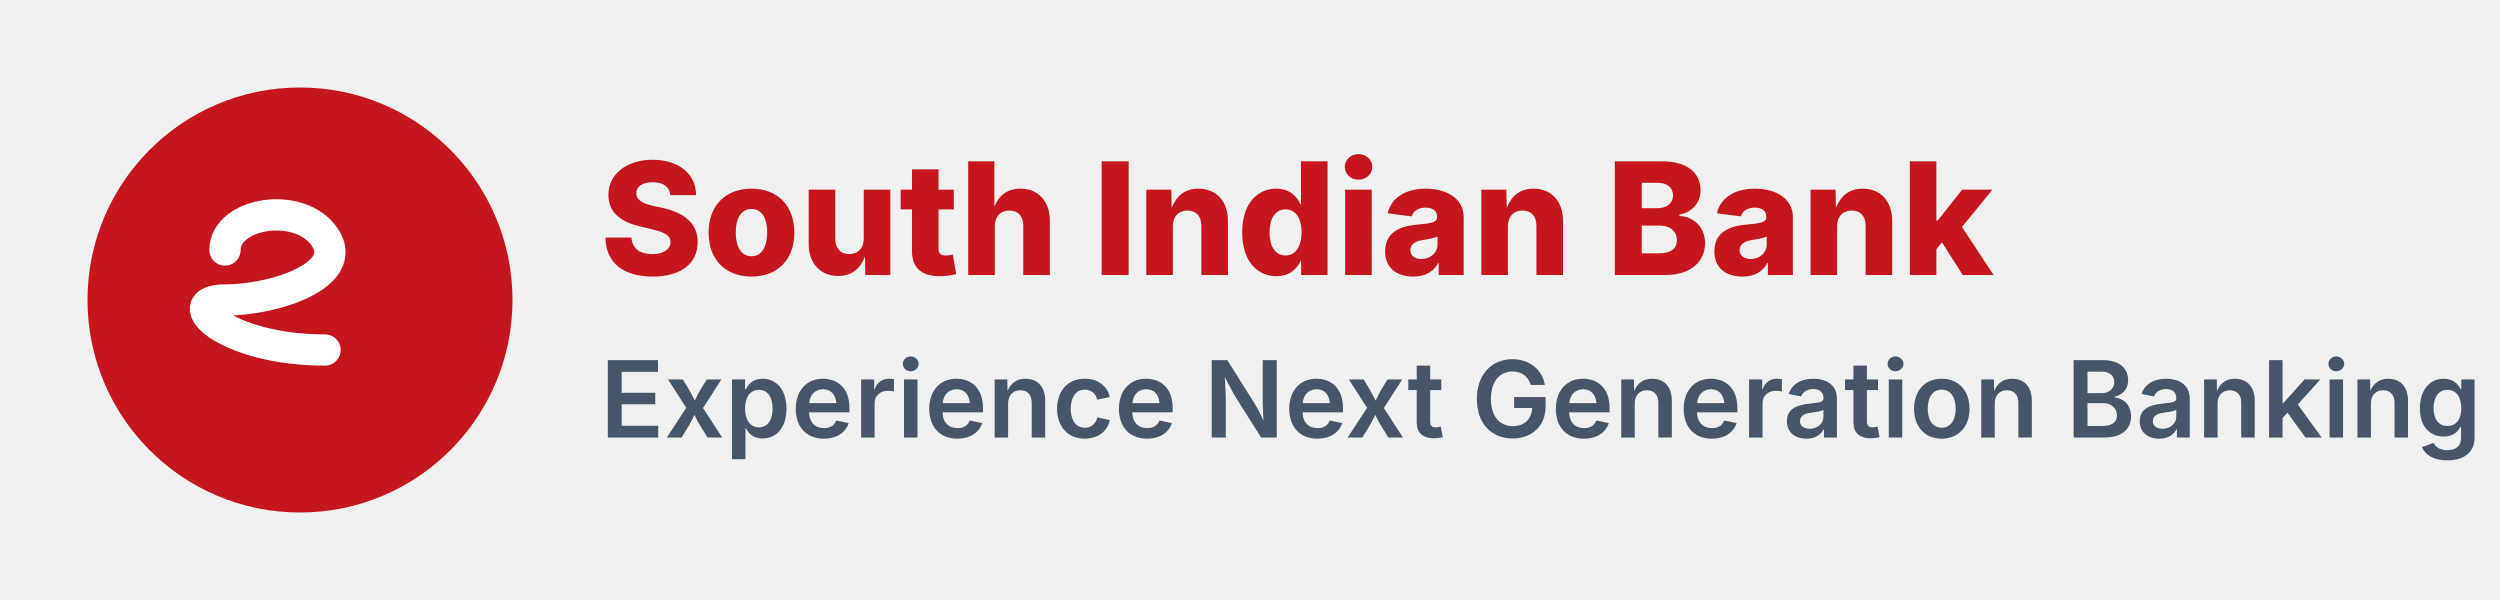
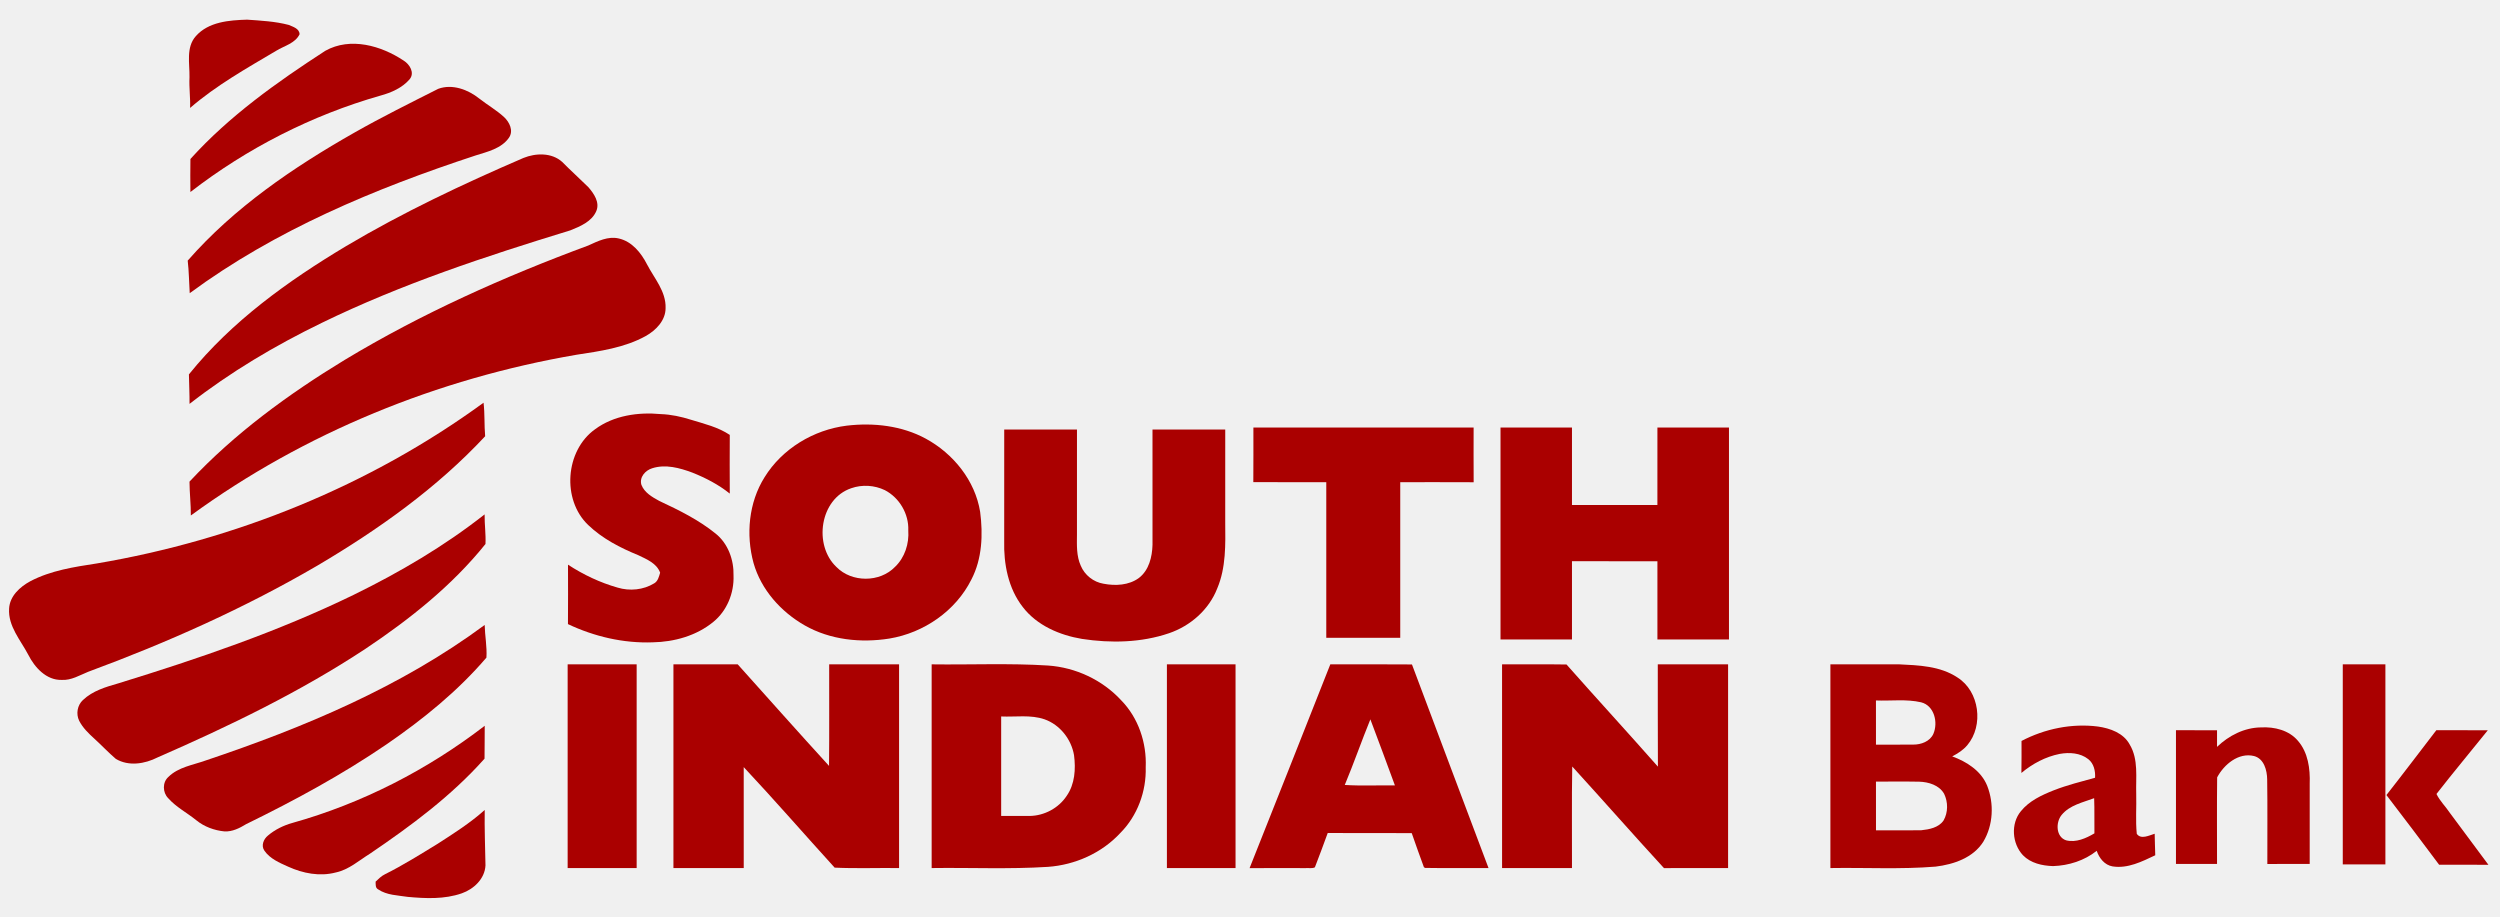
- <svg xmlns="http://www.w3.org/2000/svg" viewBox="0 0 200 48" width="200" height="48">
-   <g transform="translate(6, 6)">
-     <circle cx="18" cy="18" r="17" fill="#C4161C" />
-     <path d="M12 14c0-3 6-4 8-1s-4 5-8 5 0 4 8 4" stroke="#FFFFFF" stroke-width="2.5" fill="none" stroke-linecap="round" />
-   </g>
-   <text x="48" y="22" font-family="system-ui, -apple-system, sans-serif" font-weight="800" font-size="12.5" fill="#C4161C">South Indian Bank</text>
-   <text x="48" y="35" font-family="system-ui, -apple-system, sans-serif" font-weight="600" font-size="8.5" fill="#475569">Experience Next Generation Banking</text>
+ <svg xmlns="http://www.w3.org/2000/svg" width="300" height="110" viewBox="0 0 1214 444">
+   <path d="M 95.09,16.99 C 101.25,10.01 111.29,9.24 120,8.98 C 126.74,9.46 133.56,9.8 140.12,11.51 C 142.24,12.43 145.38,13.25 145.48,16.06 C 143.32,20.52 138.04,21.66 134.14,24.08 C 119.75,32.6 105.01,40.87 92.31,51.85 C 92.5,46.88 91.76,41.94 92.02,36.97 C 92.16,30.3 90.21,22.49 95.09,16.99 z" id="path6" style="opacity:1;fill:#aa0000" />
+   <path d="M 157.97,24.1 C 170.17,17.28 185.12,21.6 196.05,28.88 C 198.96,30.7 201.51,34.8 198.91,37.93 C 195.31,42.12 189.97,44.44 184.74,45.86 C 151.36,55.39 119.91,71.46 92.46,92.68 C 92.41,87.33 92.39,81.98 92.47,76.63 C 111.34,55.75 134.47,39.34 157.97,24.1 z" id="path8" style="opacity:1;fill:#aa0000" />
+   <path d="M 212.82,42.56 C 219.66,40.06 227.3,42.94 232.73,47.29 C 236.66,50.38 241.05,52.87 244.75,56.26 C 247.39,58.72 249.48,62.91 247.17,66.28 C 243.47,71.61 236.7,73.1 230.87,74.95 C 182.03,91.02 133.75,111.12 92.13,141.8 C 91.78,136.53 91.77,131.24 91.15,125.99 C 113.72,100.21 142.4,80.71 172,63.89 C 185.35,56.3 199.12,49.48 212.82,42.56 z" id="path10" style="opacity:1;fill:#aa0000" />
+   <path d="M 254.18,76.14 C 260.17,73.7 267.92,73.49 272.97,78.04 C 277.12,82.24 281.52,86.2 285.72,90.34 C 288.39,93.42 291.36,97.69 289.57,101.91 C 287.41,107.03 281.78,109.35 276.97,111.29 C 235.88,123.87 194.88,137.39 156.18,156.25 C 133.59,167.23 111.85,180.1 92.04,195.56 C 92.07,190.78 91.82,186.01 91.74,181.23 C 112.52,155.46 139.81,135.86 168.02,118.97 C 195.63,102.58 224.72,88.84 254.18,76.14 z" id="path12" style="opacity:1;fill:#aa0000" />
+   <path d="M 285.65,118.66 C 290.28,116.56 295.26,114 300.5,115.24 C 306.92,116.7 311.32,122.22 314.19,127.81 C 317.71,134.6 323.47,140.93 323.21,149.04 C 323.21,155.08 318.51,159.85 313.54,162.63 C 303.21,168.33 291.33,169.96 279.84,171.72 C 212.69,183.26 147.8,209.54 92.67,249.75 C 92.72,244.26 92.04,238.79 92.02,233.31 C 113.91,209.92 140.01,190.86 167.29,174.26 C 204.69,151.69 244.73,133.8 285.65,118.66 z" id="path14" style="opacity:1;fill:#aa0000" />
+   <path d="M 234.81,194.99 C 235.46,200.39 235.11,205.85 235.59,211.27 C 212.1,236.48 183.71,256.62 154.14,274.08 C 118.77,294.73 81.23,311.48 42.83,325.65 C 38.67,327.33 34.6,329.88 29.93,329.6 C 22.47,329.79 16.81,323.52 13.71,317.35 C 9.97,310.24 3.88,303.51 4.42,294.97 C 4.73,288.89 9.69,284.4 14.7,281.69 C 24.67,276.44 35.98,274.75 46.98,273.05 C 114.36,261.64 179.51,235.33 234.81,194.99 z" id="path16" style="opacity:1;fill:#aa0000" />
+   <path d="M 288.95,207.89 C 298.02,201.18 309.88,199.48 320.88,200.52 C 325.85,200.7 330.76,201.75 335.5,203.25 C 341.95,205.23 348.69,206.82 354.38,210.62 C 354.32,220.12 354.32,229.62 354.38,239.12 C 348.93,234.75 342.65,231.5 336.18,228.92 C 330.04,226.64 323.16,224.74 316.71,226.82 C 313.35,227.84 310.37,231.19 311.47,234.88 C 312.96,238.68 316.74,240.83 320.15,242.69 C 329.68,247.15 339.27,251.86 347.49,258.53 C 353.57,263.38 356.41,271.34 356.2,278.97 C 356.51,287.4 353.02,296.04 346.41,301.41 C 338.21,308.16 327.42,311.16 316.94,311.35 C 302.78,311.87 288.57,308.55 275.8,302.5 C 275.88,292.88 275.85,283.26 275.82,273.64 C 283.25,278.5 291.38,282.35 299.93,284.78 C 305.8,286.55 312.42,285.92 317.68,282.7 C 319.53,281.63 319.98,279.42 320.56,277.55 C 318.92,272.95 314.01,271.01 309.96,269.04 C 301.18,265.45 292.54,261.01 285.64,254.39 C 272.73,242.1 274.47,218.25 288.95,207.89 z" id="path18" style="opacity:1;fill:#aa0000" />
+   <path d="M 411.18,206.13 C 424.2,204.6 437.9,206.12 449.55,212.44 C 462.92,219.71 473.51,232.76 475.96,248 C 477.39,259.01 476.94,270.74 471.74,280.78 C 464.15,296.07 448.64,306.74 431.92,309.51 C 418.04,311.73 403.16,310.18 390.8,303.14 C 379.22,296.54 369.61,285.81 365.92,272.85 C 362.15,259.03 363.56,243.48 371.25,231.21 C 379.82,217.3 395.06,208.14 411.18,206.13 M 413.34,236.52 C 398.08,241.72 394.91,264.15 406.19,274.78 C 413.63,282.38 427.28,282.35 434.65,274.68 C 439.39,270.15 441.52,263.43 441.06,256.97 C 441.38,248.98 436.75,241.11 429.66,237.44 C 424.61,235.02 418.63,234.66 413.34,236.52 z" id="path20" style="opacity:1;fill:#aa0000" />
+   <path d="M 608.65,207.03 C 644.3,207.04 679.94,207.02 715.59,207.04 C 715.57,215.9 715.55,224.75 715.61,233.61 C 703.72,233.54 691.84,233.59 679.96,233.58 C 679.97,258.77 679.97,283.97 679.96,309.16 C 667.99,309.16 656.01,309.16 644.04,309.16 C 644.03,283.97 644.03,258.77 644.04,233.58 C 632.23,233.57 620.42,233.59 608.61,233.57 C 608.7,224.72 608.63,215.88 608.65,207.03 z" id="path22" style="opacity:1;fill:#aa0000" />
+   <path d="M 728.65,207.03 C 740.21,207.03 751.78,207.03 763.35,207.04 C 763.34,219.57 763.34,232.11 763.35,244.65 C 777.18,244.66 791,244.65 804.83,244.65 C 804.84,232.11 804.84,219.58 804.84,207.04 C 816.42,207.03 828.01,207.03 839.59,207.04 C 839.57,241.35 839.56,275.65 839.59,309.96 C 828.01,309.97 816.42,309.97 804.84,309.96 C 804.84,297.3 804.84,284.64 804.84,271.98 C 791.01,271.95 777.18,271.98 763.35,271.96 C 763.35,284.63 763.34,297.3 763.35,309.97 C 751.78,309.97 740.21,309.97 728.65,309.96 C 728.66,275.65 728.66,241.34 728.65,207.03 z" id="path24" style="opacity:1;fill:#aa0000" />
+   <path d="M 487.65,208.03 C 499.42,208.02 511.2,208.05 522.98,208.02 C 522.95,225.02 522.97,242.02 522.97,259.01 C 522.93,264.1 522.67,269.42 524.83,274.17 C 526.73,278.71 531.01,282.1 535.87,282.89 C 541.61,284 548.17,283.68 553.03,280.11 C 557.95,276.37 559.5,269.85 559.66,263.97 C 559.64,245.32 559.66,226.68 559.65,208.03 C 571.42,208.02 583.2,208.05 594.98,208.02 C 594.95,223.03 594.97,238.03 594.97,253.03 C 595.08,263.82 595.39,275.02 591.09,285.17 C 587.08,295.49 578.11,303.35 567.73,306.91 C 554.19,311.54 539.47,311.83 525.43,309.69 C 514.56,307.87 503.56,303.18 496.69,294.24 C 489.59,285.18 487.34,273.27 487.64,262 C 487.66,244.01 487.65,226.02 487.65,208.03 z" id="path26" style="opacity:1;fill:#aa0000" />
+   <path d="M 171.62,288.34 C 194.03,277.38 215.7,264.68 235.33,249.22 C 235.26,254.01 235.98,258.88 235.75,263.6 C 219.51,283.83 198.97,300.13 177.5,314.48 C 145.72,335.43 111.33,352.04 76.51,367.24 C 70.34,370.39 62.47,371.68 56.25,367.95 C 52.63,364.87 49.38,361.37 45.86,358.17 C 43.03,355.61 40.2,352.88 38.45,349.44 C 36.81,346.11 37.55,341.87 40.29,339.35 C 45,334.89 51.4,333 57.49,331.26 C 96.34,319.29 135,306.15 171.62,288.34 z" id="path28" style="opacity:1;fill:#aa0000" />
+   <path d="M 99.85,368.73 C 147.53,352.74 194.71,333 235.36,302.91 C 235.47,308.2 236.55,313.49 236.21,318.77 C 222.27,335.07 205.44,348.69 187.82,360.81 C 166.16,375.61 143.05,388.13 119.52,399.64 C 116.35,401.58 112.84,403.36 109.01,403.17 C 104.04,402.68 99.14,400.89 95.26,397.7 C 90.78,394.08 85.51,391.37 81.66,387.02 C 78.95,384.27 78.8,379.36 81.75,376.73 C 86.6,371.91 93.67,370.96 99.85,368.73 z" id="path30" style="opacity:1;fill:#aa0000" />
+   <path d="M 275.65,322.03 C 286.82,322.03 297.99,322.03 309.16,322.04 C 309.16,355.01 309.16,387.99 309.16,420.96 C 297.99,420.97 286.82,420.96 275.65,420.97 C 275.66,387.99 275.66,355.01 275.65,322.03 z" id="path32" style="opacity:1;fill:#aa0000" />
+   <path d="M 327.02,322.02 C 337.42,322.05 347.82,322.03 358.22,322.03 C 372.98,338.5 387.68,355.02 402.58,371.35 C 402.75,354.91 402.61,338.47 402.65,322.03 C 413.96,322.04 425.28,322.02 436.59,322.04 C 436.57,355.01 436.57,387.99 436.59,420.96 C 426.17,420.83 415.7,421.25 405.31,420.76 C 390.55,404.53 376.15,387.95 361.15,371.94 C 361.18,388.28 361.15,404.62 361.16,420.96 C 349.78,420.98 338.4,420.95 327.02,420.98 C 327.04,387.99 327.04,355.01 327.02,322.02 z" id="path34" style="opacity:1;fill:#aa0000" />
+   <path d="M 452.41,322.04 C 471.23,322.3 490.09,321.42 508.87,322.61 C 522.32,323.52 535.32,329.59 544.47,339.52 C 552.82,348.05 556.86,360.17 556.36,371.99 C 556.7,383.74 552.33,395.61 543.99,403.97 C 534.96,413.71 522.06,419.44 508.89,420.38 C 490.09,421.58 471.23,420.7 452.41,420.96 C 452.43,387.99 452.43,355.01 452.41,322.04 M 486.17,347.35 C 486.16,363.45 486.16,379.55 486.17,395.65 C 490.8,395.63 495.44,395.68 500.08,395.66 C 507.16,395.53 514.06,391.85 517.97,385.92 C 521.97,380.2 522.43,372.87 521.55,366.15 C 520.23,358.4 514.72,351.39 507.25,348.74 C 500.46,346.39 493.19,347.67 486.17,347.35 z" id="path36" style="opacity:1;fill:#aa0000" />
+   <path d="M 566.65,322.03 C 577.76,322.03 588.87,322.05 599.98,322.02 C 599.96,355.01 599.96,387.99 599.98,420.98 C 588.87,420.95 577.76,420.97 566.65,420.97 C 566.66,387.99 566.66,355.01 566.65,322.03 z" id="path38" style="opacity:1;fill:#aa0000" />
+   <path d="M 646,322.04 C 659.22,322.06 672.43,321.96 685.65,322.09 C 697.95,355.09 710.49,387.99 722.83,420.97 C 712.57,420.9 702.29,421.08 692.03,420.89 L 691.45,420.55 C 689.39,415.06 687.49,409.52 685.54,404 C 671.94,403.92 658.34,404 644.74,403.95 C 642.73,409.53 640.63,415.07 638.51,420.6 C 637.12,421.32 635.43,420.84 633.94,420.99 C 624.89,420.96 615.84,420.93 606.79,421.01 C 619.9,388.04 632.99,355.05 646,322.04 M 665.45,348.75 C 661.15,359.31 657.41,370.1 653.02,380.61 C 661.12,381.12 669.25,380.71 677.37,380.83 C 673.45,370.12 669.48,359.42 665.45,348.75 z" id="path40" style="opacity:1;fill:#aa0000" />
+   <path d="M 729.4,322.05 C 739.83,322.06 750.27,321.95 760.7,322.11 C 775.39,338.73 790.41,355.07 805.08,371.71 C 804.96,355.15 805.08,338.59 805.02,322.02 C 816.4,322.05 827.78,322.02 839.16,322.04 C 839.16,355.01 839.16,387.99 839.16,420.96 C 828.78,420.98 818.4,420.93 808.02,420.99 C 793.03,404.67 778.41,388.02 763.48,371.65 C 763.17,388.08 763.43,404.53 763.35,420.97 C 752.04,420.96 740.72,420.98 729.41,420.96 C 729.43,387.99 729.44,355.02 729.4,322.05 z" id="path42" style="opacity:1;fill:#aa0000" />
+   <path d="M 888.84,322.04 C 899.88,322.02 910.92,322.04 921.97,322.02 C 931.7,322.5 942.14,322.82 950.54,328.42 C 961.27,335.16 963.37,351.73 955.32,361.3 C 953.33,363.65 950.71,365.35 947.99,366.73 C 955.04,369.32 962.06,373.75 964.98,381.01 C 968.38,389.67 967.93,400.07 963.12,408.13 C 958.21,415.99 948.7,419.19 939.95,420.26 C 922.95,421.65 905.87,420.68 888.84,420.96 C 888.84,387.99 888.84,355.01 888.84,322.04 M 910.96,339.58 C 910.97,346.73 910.96,353.88 910.97,361.03 C 916.99,361 923.01,361.08 929.04,361.01 C 932.85,361.05 937.18,359.5 938.84,355.8 C 941.23,350.3 939.33,342.1 932.9,340.47 C 925.71,338.81 918.26,339.87 910.96,339.58 M 910.97,378.97 C 910.97,386.86 910.95,394.76 910.98,402.65 C 918.28,402.61 925.6,402.73 932.91,402.61 C 936.84,402.2 941.41,401.36 943.8,397.85 C 946.03,393.96 946.01,388.91 944.07,384.91 C 941.67,380.69 936.54,379.16 931.97,379.02 C 924.97,378.88 917.97,379.01 910.97,378.97 z" id="path44" style="opacity:1;fill:#aa0000" />
+   <path d="M 1137.65,322.04 C 1144.55,322.03 1151.45,322.03 1158.35,322.03 C 1158.34,354.41 1158.35,386.79 1158.35,419.17 C 1151.45,419.15 1144.55,419.15 1137.65,419.17 C 1137.65,386.79 1137.66,354.41 1137.65,322.04 z" id="path46" style="opacity:1;fill:#aa0000" />
+   <path d="M 981.65,359.24 C 992.94,353.32 1006.08,350.61 1018.78,352.24 C 1024.7,353.09 1031.17,355.38 1034.18,360.97 C 1038.54,368.22 1037.09,376.97 1037.35,385.01 C 1037.53,391.45 1036.97,397.93 1037.62,404.34 C 1039.63,407.25 1043.66,405.09 1046.31,404.3 C 1046.3,407.79 1046.57,411.26 1046.59,414.75 C 1040.15,417.81 1033.21,421.32 1025.86,420.16 C 1021.98,419.5 1019.35,416.13 1018.17,412.59 C 1012.17,417.36 1004.57,419.76 996.96,420.01 C 991.72,419.85 986.11,418.62 982.33,414.72 C 977.06,409.09 976.33,399.41 981.33,393.37 C 985.38,388.34 991.44,385.53 997.32,383.2 C 1003.83,380.66 1010.63,378.97 1017.36,377.11 C 1017.59,373.84 1016.76,370.19 1014.07,368.08 C 1010.2,365.01 1004.88,364.68 1000.19,365.53 C 993.31,366.9 986.94,370.3 981.59,374.78 C 981.71,369.6 981.63,364.42 981.65,359.24 M 1001.14,395.16 C 998.17,398.76 998.3,405.85 1003.32,407.5 C 1008.14,408.7 1012.97,406.51 1017.05,404.11 C 1016.96,398.42 1017.15,392.72 1016.92,387.03 C 1011.41,389.1 1005.05,390.4 1001.14,395.16 z" id="path48" style="opacity:1;fill:#aa0000" />
+   <path d="M 142.04,399.03 C 175.83,389.55 207.59,373.25 235.38,351.87 C 235.29,357.19 235.41,362.52 235.29,367.84 C 219.24,385.9 199.67,400.39 179.77,413.9 C 174.36,417.24 169.42,421.77 163.03,423.11 C 155.29,425.16 147.05,423.54 139.89,420.27 C 135.72,418.4 131.14,416.46 128.44,412.59 C 126.65,410.14 127.98,406.88 130.13,405.17 C 133.56,402.25 137.73,400.24 142.04,399.03 z" id="path50" style="opacity:1;fill:#aa0000" />
+   <path d="M 1076.59,362.11 C 1082.33,356.61 1089.92,352.72 1098,352.66 C 1104.46,352.31 1111.54,354.02 1115.87,359.16 C 1120.82,364.84 1121.86,372.76 1121.59,380.03 C 1121.57,393 1121.56,405.98 1121.59,418.96 C 1114.73,418.98 1107.87,418.95 1101.02,418.98 C 1100.98,405.3 1101.15,391.62 1100.94,377.95 C 1100.9,373.52 1099.42,367.82 1094.54,366.56 C 1087.02,364.73 1079.95,370.69 1076.65,376.93 C 1076.48,390.93 1076.61,404.95 1076.59,418.96 C 1069.94,418.97 1063.29,418.96 1056.65,418.96 C 1056.66,397.32 1056.66,375.68 1056.65,354.03 C 1063.29,354.04 1069.94,354.02 1076.59,354.04 C 1076.56,356.73 1076.57,359.42 1076.59,362.11 z" id="path52" style="opacity:1;fill:#aa0000" />
+   <path d="M 1183.08,354.03 C 1191.41,354.05 1199.74,354 1208.07,354.06 C 1199.79,364.39 1191.27,374.54 1183.15,384.99 C 1184.78,388.38 1187.64,391.13 1189.74,394.29 C 1195.95,402.66 1202.15,411.03 1208.38,419.38 C 1200.39,419.3 1192.41,419.38 1184.43,419.34 C 1176,407.99 1167.43,396.74 1158.85,385.51 C 1167.03,375.1 1175,364.52 1183.08,354.03 z" id="path54" style="opacity:1;fill:#aa0000" />
+   <path d="M 212.35,409.28 C 220.3,404.18 228.33,399.07 235.38,392.75 C 235.23,401.74 235.6,410.73 235.75,419.71 C 235.4,426.19 230.08,431.19 224.25,433.23 C 215.84,436.18 206.73,435.76 197.99,434.96 C 193.14,434.19 187.87,434.17 183.66,431.33 C 182.2,430.6 182.45,428.89 182.4,427.55 C 183.81,426.21 185.21,424.81 186.98,423.95 C 195.73,419.58 204.02,414.38 212.35,409.28 z" id="path56" style="opacity:1;fill:#aa0000" />
</svg>
